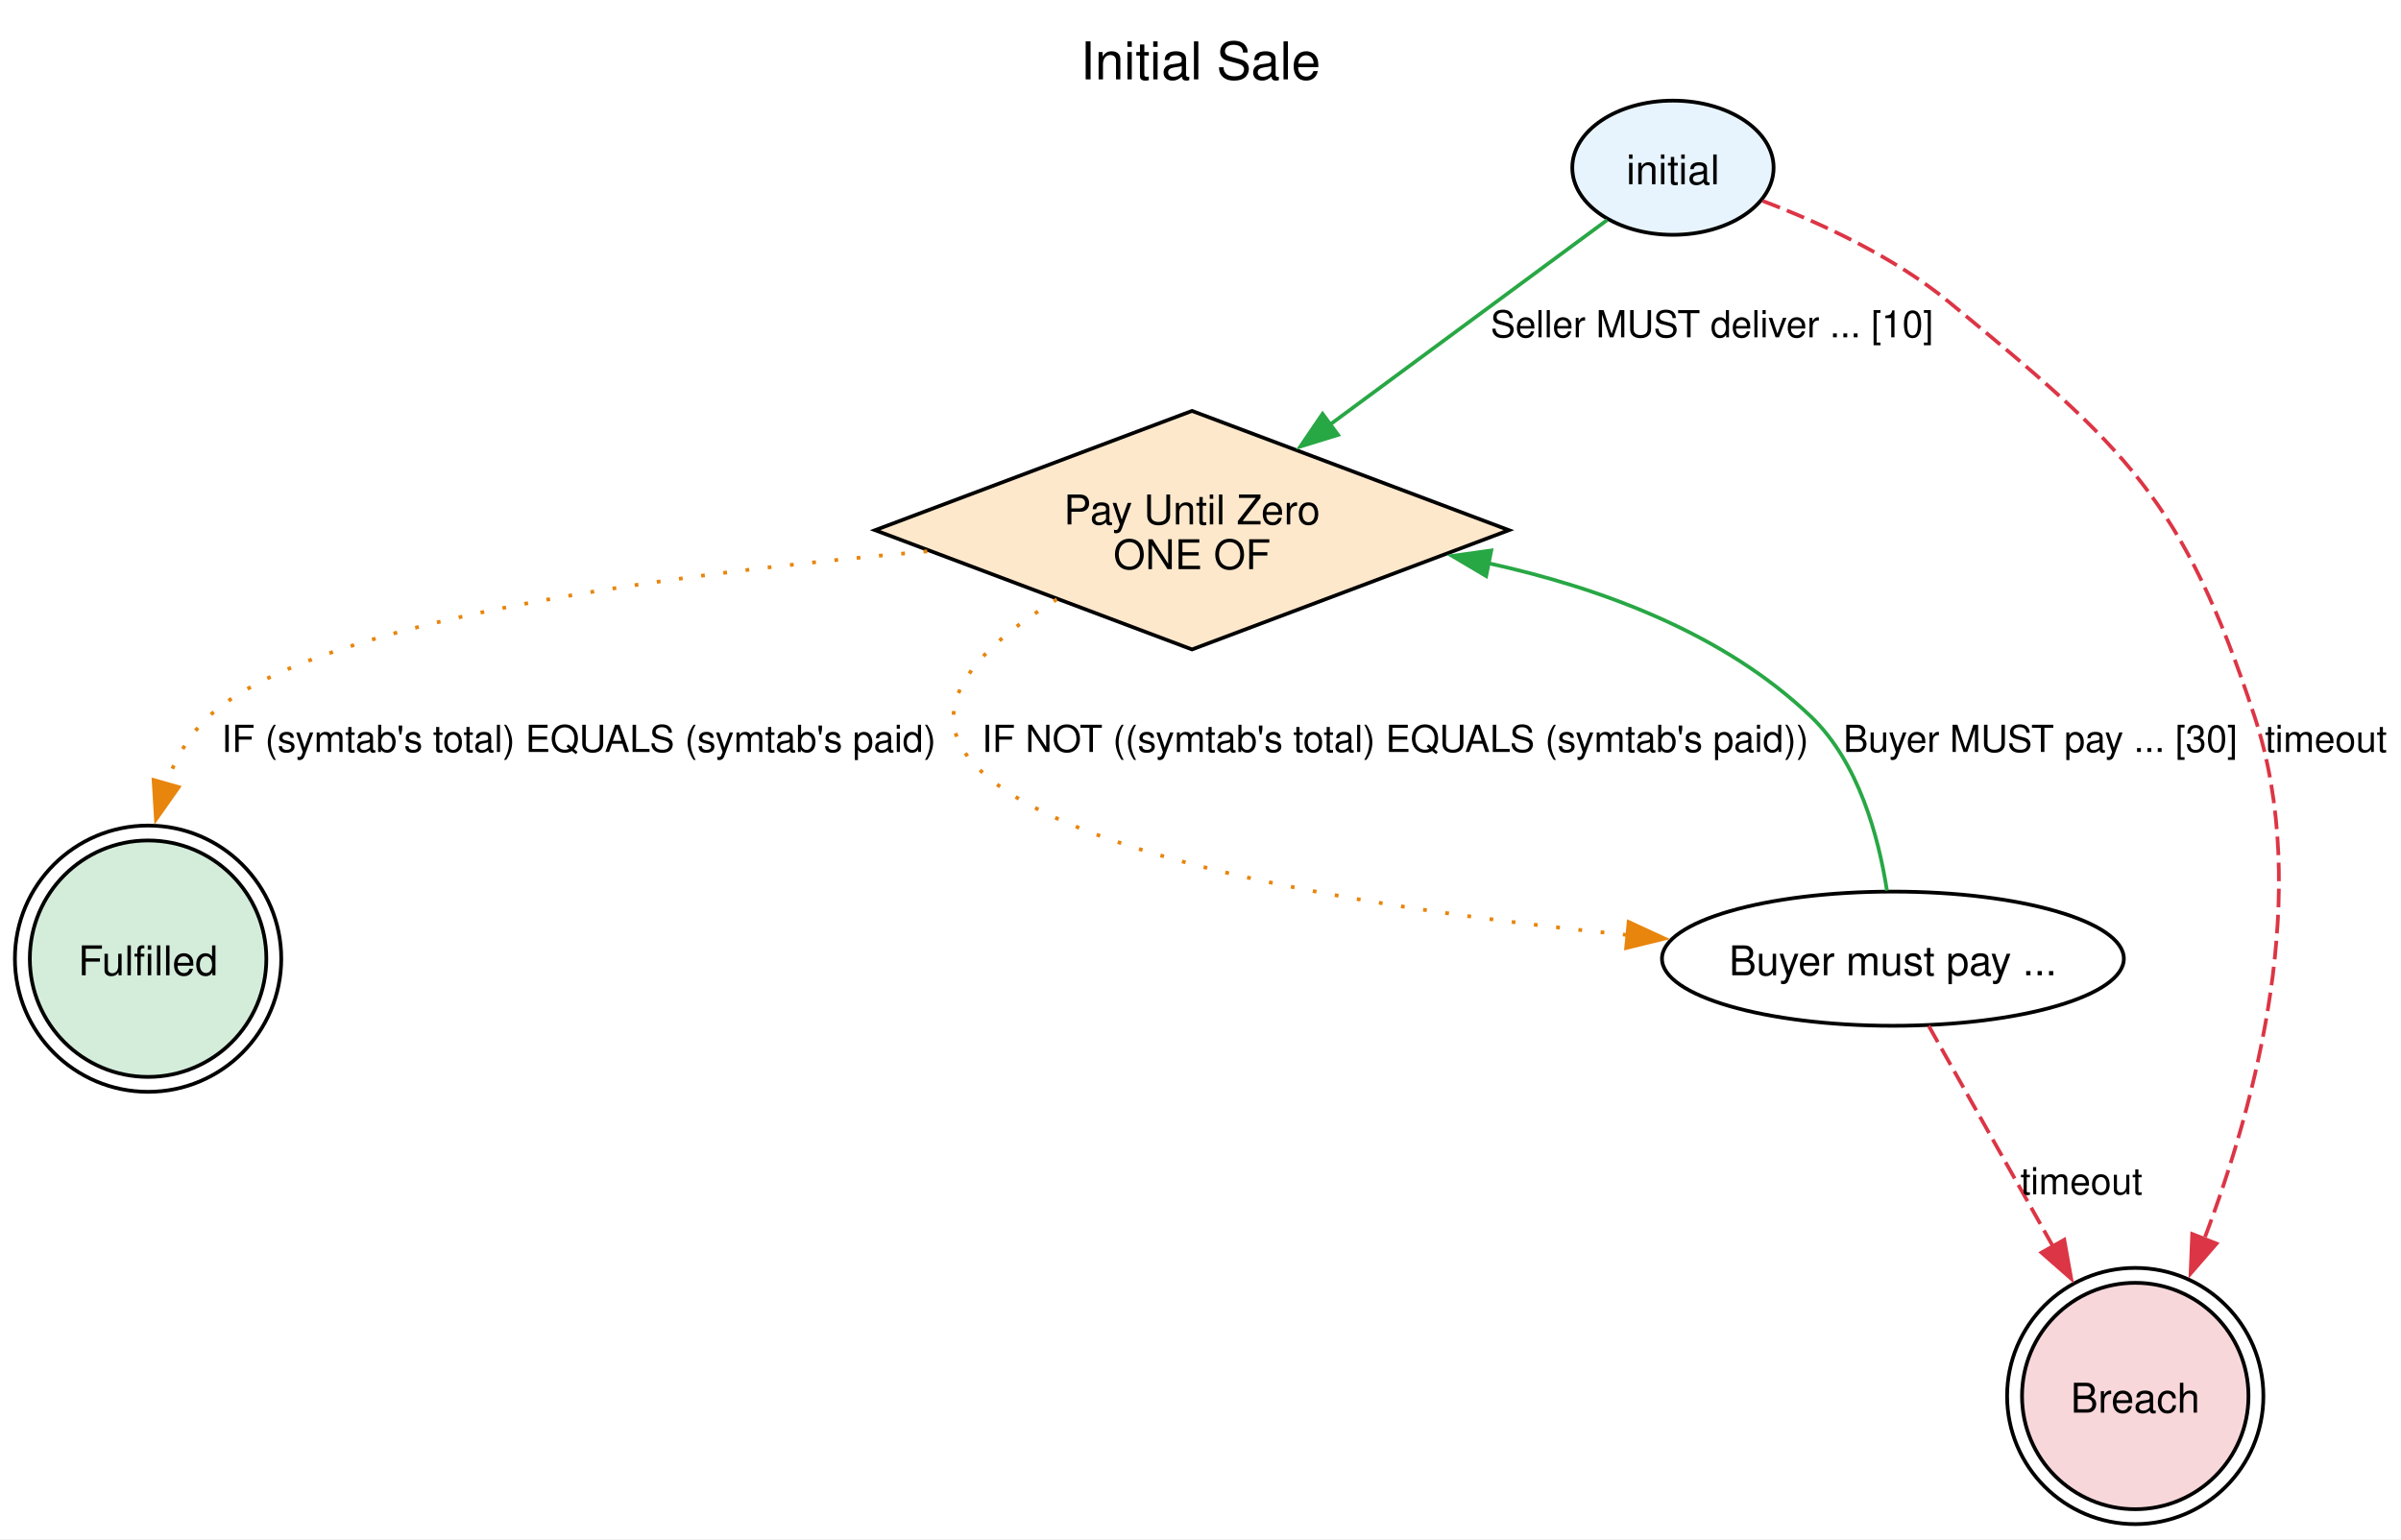
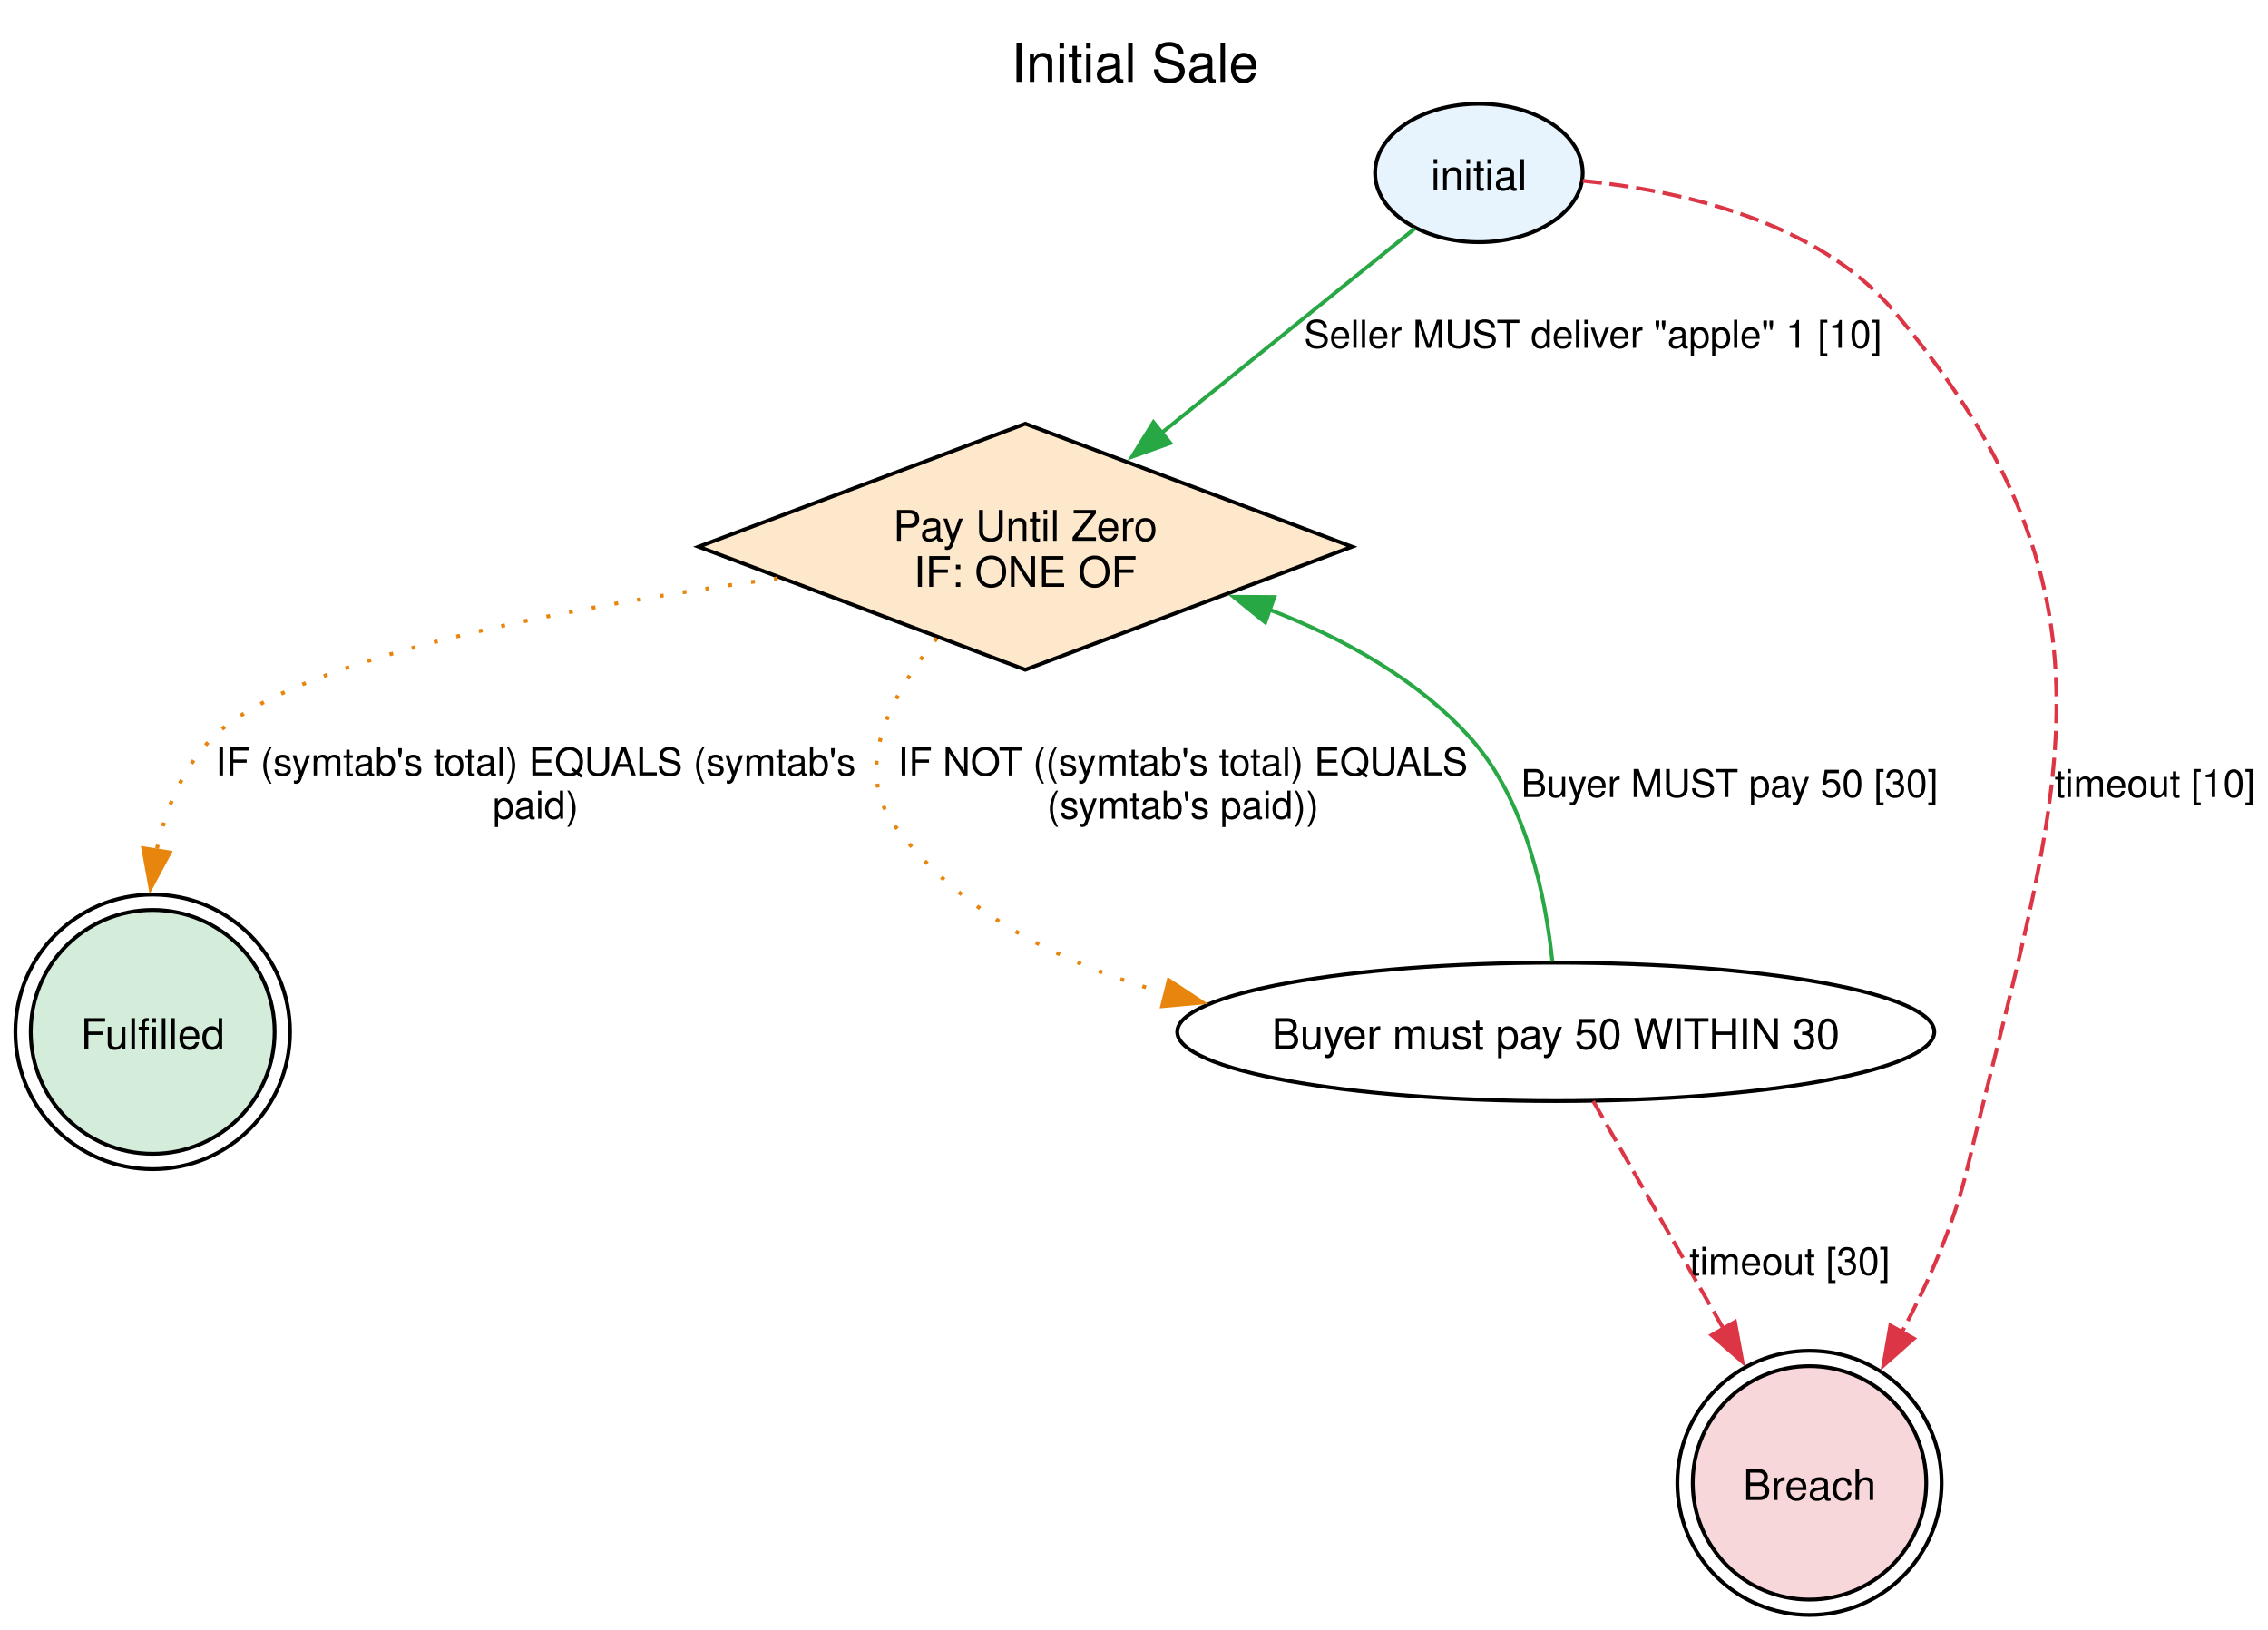
- <svg xmlns="http://www.w3.org/2000/svg" width="644pt" height="413pt" viewBox="0.00 0.00 644.00 413.00">
-   <g id="graph0" class="graph" transform="scale(1 1) rotate(0) translate(4 408.93)">
-     <polygon fill="white" stroke="none" points="-4,4 -4,-408.93 639.99,-408.93 639.99,4 -4,4" />
-     <text xml:space="preserve" text-anchor="middle" x="318" y="-387.63" font-family="Helvetica,sans-Serif" font-size="14.00">Initial Sale</text>
+ <svg xmlns="http://www.w3.org/2000/svg" width="590pt" height="424pt" viewBox="0.00 0.00 590.00 424.00">
+   <g id="graph0" class="graph" transform="scale(1 1) rotate(0) translate(4 420.18)">
+     <polygon fill="white" stroke="none" points="-4,4 -4,-420.18 586.45,-420.18 586.45,4 -4,4" />
+     <text xml:space="preserve" text-anchor="middle" x="291.23" y="-398.88" font-family="Helvetica,sans-Serif" font-size="14.00">Initial Sale</text>
    <g id="node1" class="node">
-       <ellipse fill="#e8f4fd" stroke="black" cx="444.72" cy="-363.93" rx="27" ry="18" />
-       <text xml:space="preserve" text-anchor="middle" x="444.72" y="-359.48" font-family="Helvetica,sans-Serif" font-size="11.00">initial</text>
+       <ellipse fill="#e8f4fd" stroke="black" cx="380.72" cy="-375.18" rx="27" ry="18" />
+       <text xml:space="preserve" text-anchor="middle" x="380.72" y="-370.73" font-family="Helvetica,sans-Serif" font-size="11.00">initial</text>
    </g>
    <g id="node2" class="node">
-       <polygon fill="#fde8cc" stroke="black" points="315.72,-298.68 230.72,-266.68 315.72,-234.68 400.72,-266.68 315.72,-298.68" />
-       <text xml:space="preserve" text-anchor="middle" x="315.72" y="-268.23" font-family="Helvetica,sans-Serif" font-size="11.00">Pay Until Zero</text>
-       <text xml:space="preserve" text-anchor="middle" x="315.72" y="-256.23" font-family="Helvetica,sans-Serif" font-size="11.00">ONE OF</text>
+       <polygon fill="#fde8cc" stroke="black" points="262.72,-309.93 177.72,-277.93 262.72,-245.93 347.72,-277.93 262.72,-309.93" />
+       <text xml:space="preserve" text-anchor="middle" x="262.72" y="-279.48" font-family="Helvetica,sans-Serif" font-size="11.00">Pay Until Zero</text>
+       <text xml:space="preserve" text-anchor="middle" x="262.72" y="-267.48" font-family="Helvetica,sans-Serif" font-size="11.00">IF: ONE OF</text>
    </g>
    <g id="edge1" class="edge">
-       <path fill="none" stroke="#28a745" d="M427.05,-349.88C407.96,-335.79 377,-312.92 352.56,-294.88" />
-       <polygon fill="#28a745" stroke="#28a745" points="354.9,-292.25 344.78,-289.13 350.74,-297.89 354.9,-292.25" />
-       <text xml:space="preserve" text-anchor="middle" x="455.19" y="-318.43" font-family="Helvetica,sans-Serif" font-size="10.00">Seller MUST deliver ... [10]</text>
+       <path fill="none" stroke="#28a745" d="M364.06,-360.73C346.98,-346.94 319.88,-325.07 298,-307.4" />
+       <polygon fill="#28a745" stroke="#28a745" points="300.45,-304.89 290.47,-301.33 296.06,-310.33 300.45,-304.89" />
+       <text xml:space="preserve" text-anchor="middle" x="410.38" y="-329.68" font-family="Helvetica,sans-Serif" font-size="10.00">Seller MUST deliver "apple" 1 [10]</text>
    </g>
    <g id="node5" class="node">
-       <ellipse fill="#f8d7da" stroke="black" cx="568.72" cy="-34.37" rx="30.37" ry="30.37" />
-       <ellipse fill="none" stroke="black" cx="568.72" cy="-34.37" rx="34.37" ry="34.37" />
-       <text xml:space="preserve" text-anchor="middle" x="568.72" y="-29.92" font-family="Helvetica,sans-Serif" font-size="11.00">Breach</text>
+       <ellipse fill="#f8d7da" stroke="black" cx="466.72" cy="-34.37" rx="30.37" ry="30.37" />
+       <ellipse fill="none" stroke="black" cx="466.72" cy="-34.37" rx="34.37" ry="34.37" />
+       <text xml:space="preserve" text-anchor="middle" x="466.72" y="-29.92" font-family="Helvetica,sans-Serif" font-size="11.00">Breach</text>
    </g>
    <g id="edge2" class="edge">
-       <path fill="none" stroke="#dc3545" stroke-dasharray="5,2" d="M468.76,-355.03C484.14,-349.19 503.91,-340.12 518.72,-327.93 566.14,-288.89 581.54,-275.03 600.72,-216.68 616.12,-169.83 601.34,-113.6 587.16,-76.31" />
-       <polygon fill="#dc3545" stroke="#dc3545" points="590.51,-75.26 583.57,-67.26 584,-77.84 590.51,-75.26" />
-       <text xml:space="preserve" text-anchor="middle" x="619.87" y="-207.18" font-family="Helvetica,sans-Serif" font-size="10.00">timeout</text>
+       <path fill="none" stroke="#dc3545" stroke-dasharray="5,2" d="M407.74,-373.14C432.68,-370.64 468.78,-362.84 488.72,-339.18 552.86,-263.04 530.92,-212.8 507.72,-115.99 504.23,-101.41 497.64,-86.49 490.74,-73.51" />
+       <polygon fill="#dc3545" stroke="#dc3545" points="493.86,-71.92 485.94,-64.89 487.75,-75.33 493.86,-71.92" />
+       <text xml:space="preserve" text-anchor="middle" x="556.58" y="-212.8" font-family="Helvetica,sans-Serif" font-size="10.00">timeout [10]</text>
    </g>
    <g id="node3" class="node">
      <ellipse fill="#d4edda" stroke="black" cx="35.72" cy="-151.71" rx="31.72" ry="31.72" />
      <ellipse fill="none" stroke="black" cx="35.72" cy="-151.71" rx="35.72" ry="35.72" />
      <text xml:space="preserve" text-anchor="middle" x="35.72" y="-147.26" font-family="Helvetica,sans-Serif" font-size="11.00">Fulfilled</text>
    </g>
    <g id="edge3" class="edge">
-       <path fill="none" stroke="#e8850c" stroke-dasharray="1,5" d="M244.7,-261C176.29,-255.04 79.29,-242.27 51.97,-216.68 46.7,-211.74 43.04,-205.36 40.52,-198.54" />
-       <polygon fill="#e8850c" stroke="#e8850c" points="43.93,-197.74 37.83,-189.08 37.2,-199.65 43.93,-197.74" />
-       <text xml:space="preserve" text-anchor="middle" x="149.85" y="-207.18" font-family="Helvetica,sans-Serif" font-size="10.00"> IF (symtab's total) EQUALS (symtab's paid)</text>
+       <path fill="none" stroke="#e8850c" stroke-dasharray="1,5" d="M198.31,-269.71C143.74,-262.25 71.23,-248.75 50.97,-227.93 43.32,-220.06 39.01,-209.46 36.69,-198.71" />
+       <polygon fill="#e8850c" stroke="#e8850c" points="40.18,-198.39 35.16,-189.06 33.26,-199.48 40.18,-198.39" />
+       <text xml:space="preserve" text-anchor="middle" x="135.35" y="-218.43" font-family="Helvetica,sans-Serif" font-size="10.00">IF (symtab's total) EQUALS (symtab's</text>
+       <text xml:space="preserve" text-anchor="middle" x="135.35" y="-207.18" font-family="Helvetica,sans-Serif" font-size="10.00">paid)</text>
    </g>
    <g id="node4" class="node">
-       <ellipse fill="#ffffff" stroke="black" cx="503.72" cy="-151.71" rx="61.94" ry="18" />
-       <text xml:space="preserve" text-anchor="middle" x="503.72" y="-147.26" font-family="Helvetica,sans-Serif" font-size="11.00">Buyer must pay ...</text>
+       <ellipse fill="#ffffff" stroke="black" cx="400.72" cy="-151.71" rx="98.47" ry="18" />
+       <text xml:space="preserve" text-anchor="middle" x="400.72" y="-147.26" font-family="Helvetica,sans-Serif" font-size="11.00">Buyer must pay 50 WITHIN 30</text>
    </g>
    <g id="edge4" class="edge">
-       <path fill="none" stroke="#e8850c" stroke-dasharray="1,5" d="M279.48,-248.12C260.5,-236.56 243.55,-220.77 255.97,-205.43 277.86,-178.38 367.36,-164.63 432.52,-158.07" />
-       <polygon fill="#e8850c" stroke="#e8850c" points="432.84,-161.55 442.46,-157.11 432.17,-154.58 432.84,-161.55" />
-       <text xml:space="preserve" text-anchor="middle" x="368.85" y="-207.18" font-family="Helvetica,sans-Serif" font-size="10.00"> IF NOT ((symtab's total) EQUALS (symtab's paid))</text>
+       <path fill="none" stroke="#e8850c" stroke-dasharray="1,5" d="M239.72,-254.11C227.75,-239.41 217.69,-220.35 228.72,-205.43 245.61,-182.59 272.2,-169.33 299.47,-161.71" />
+       <polygon fill="#e8850c" stroke="#e8850c" points="300.03,-165.18 308.87,-159.34 298.32,-158.39 300.03,-165.18" />
+       <text xml:space="preserve" text-anchor="middle" x="303.72" y="-218.43" font-family="Helvetica,sans-Serif" font-size="10.00">IF NOT ((symtab's total) EQUALS</text>
+       <text xml:space="preserve" text-anchor="middle" x="303.72" y="-207.18" font-family="Helvetica,sans-Serif" font-size="10.00">(symtab's paid))</text>
    </g>
    <g id="edge5" class="edge">
-       <path fill="none" stroke="#28a745" d="M502.12,-169.98C499.89,-184.36 494.53,-204.42 481.72,-216.68 458.42,-238.97 425.48,-251.18 395.08,-257.85" />
-       <polygon fill="#28a745" stroke="#28a745" points="394.62,-254.37 385.5,-259.77 395.99,-261.24 394.62,-254.37" />
-       <text xml:space="preserve" text-anchor="middle" x="543.27" y="-207.18" font-family="Helvetica,sans-Serif" font-size="10.00">Buyer MUST pay ... [30]</text>
+       <path fill="none" stroke="#28a745" d="M399.84,-169.96C398.11,-186.67 393.11,-211.77 378.72,-227.93 364.92,-243.42 345.41,-254.16 326.32,-261.54" />
+       <polygon fill="#28a745" stroke="#28a745" points="325.15,-258.24 316.91,-264.9 327.51,-264.83 325.15,-258.24" />
+       <text xml:space="preserve" text-anchor="middle" x="445.93" y="-212.8" font-family="Helvetica,sans-Serif" font-size="10.00">Buyer MUST pay 50 [30]</text>
    </g>
    <g id="edge6" class="edge">
-       <path fill="none" stroke="#dc3545" stroke-dasharray="5,2" d="M513.31,-133.69C522.07,-118.14 535.35,-94.58 546.72,-74.41" />
-       <polygon fill="#dc3545" stroke="#dc3545" points="549.68,-76.29 551.54,-65.86 543.58,-72.85 549.68,-76.29" />
-       <text xml:space="preserve" text-anchor="middle" x="554.29" y="-88.49" font-family="Helvetica,sans-Serif" font-size="10.00">timeout</text>
+       <path fill="none" stroke="#dc3545" stroke-dasharray="5,2" d="M410.46,-133.69C419.35,-118.14 432.84,-94.58 444.38,-74.41" />
+       <polygon fill="#dc3545" stroke="#dc3545" points="447.35,-76.27 449.27,-65.86 441.27,-72.8 447.35,-76.27" />
+       <text xml:space="preserve" text-anchor="middle" x="461.57" y="-88.49" font-family="Helvetica,sans-Serif" font-size="10.00">timeout [30]</text>
    </g>
  </g>
</svg>
